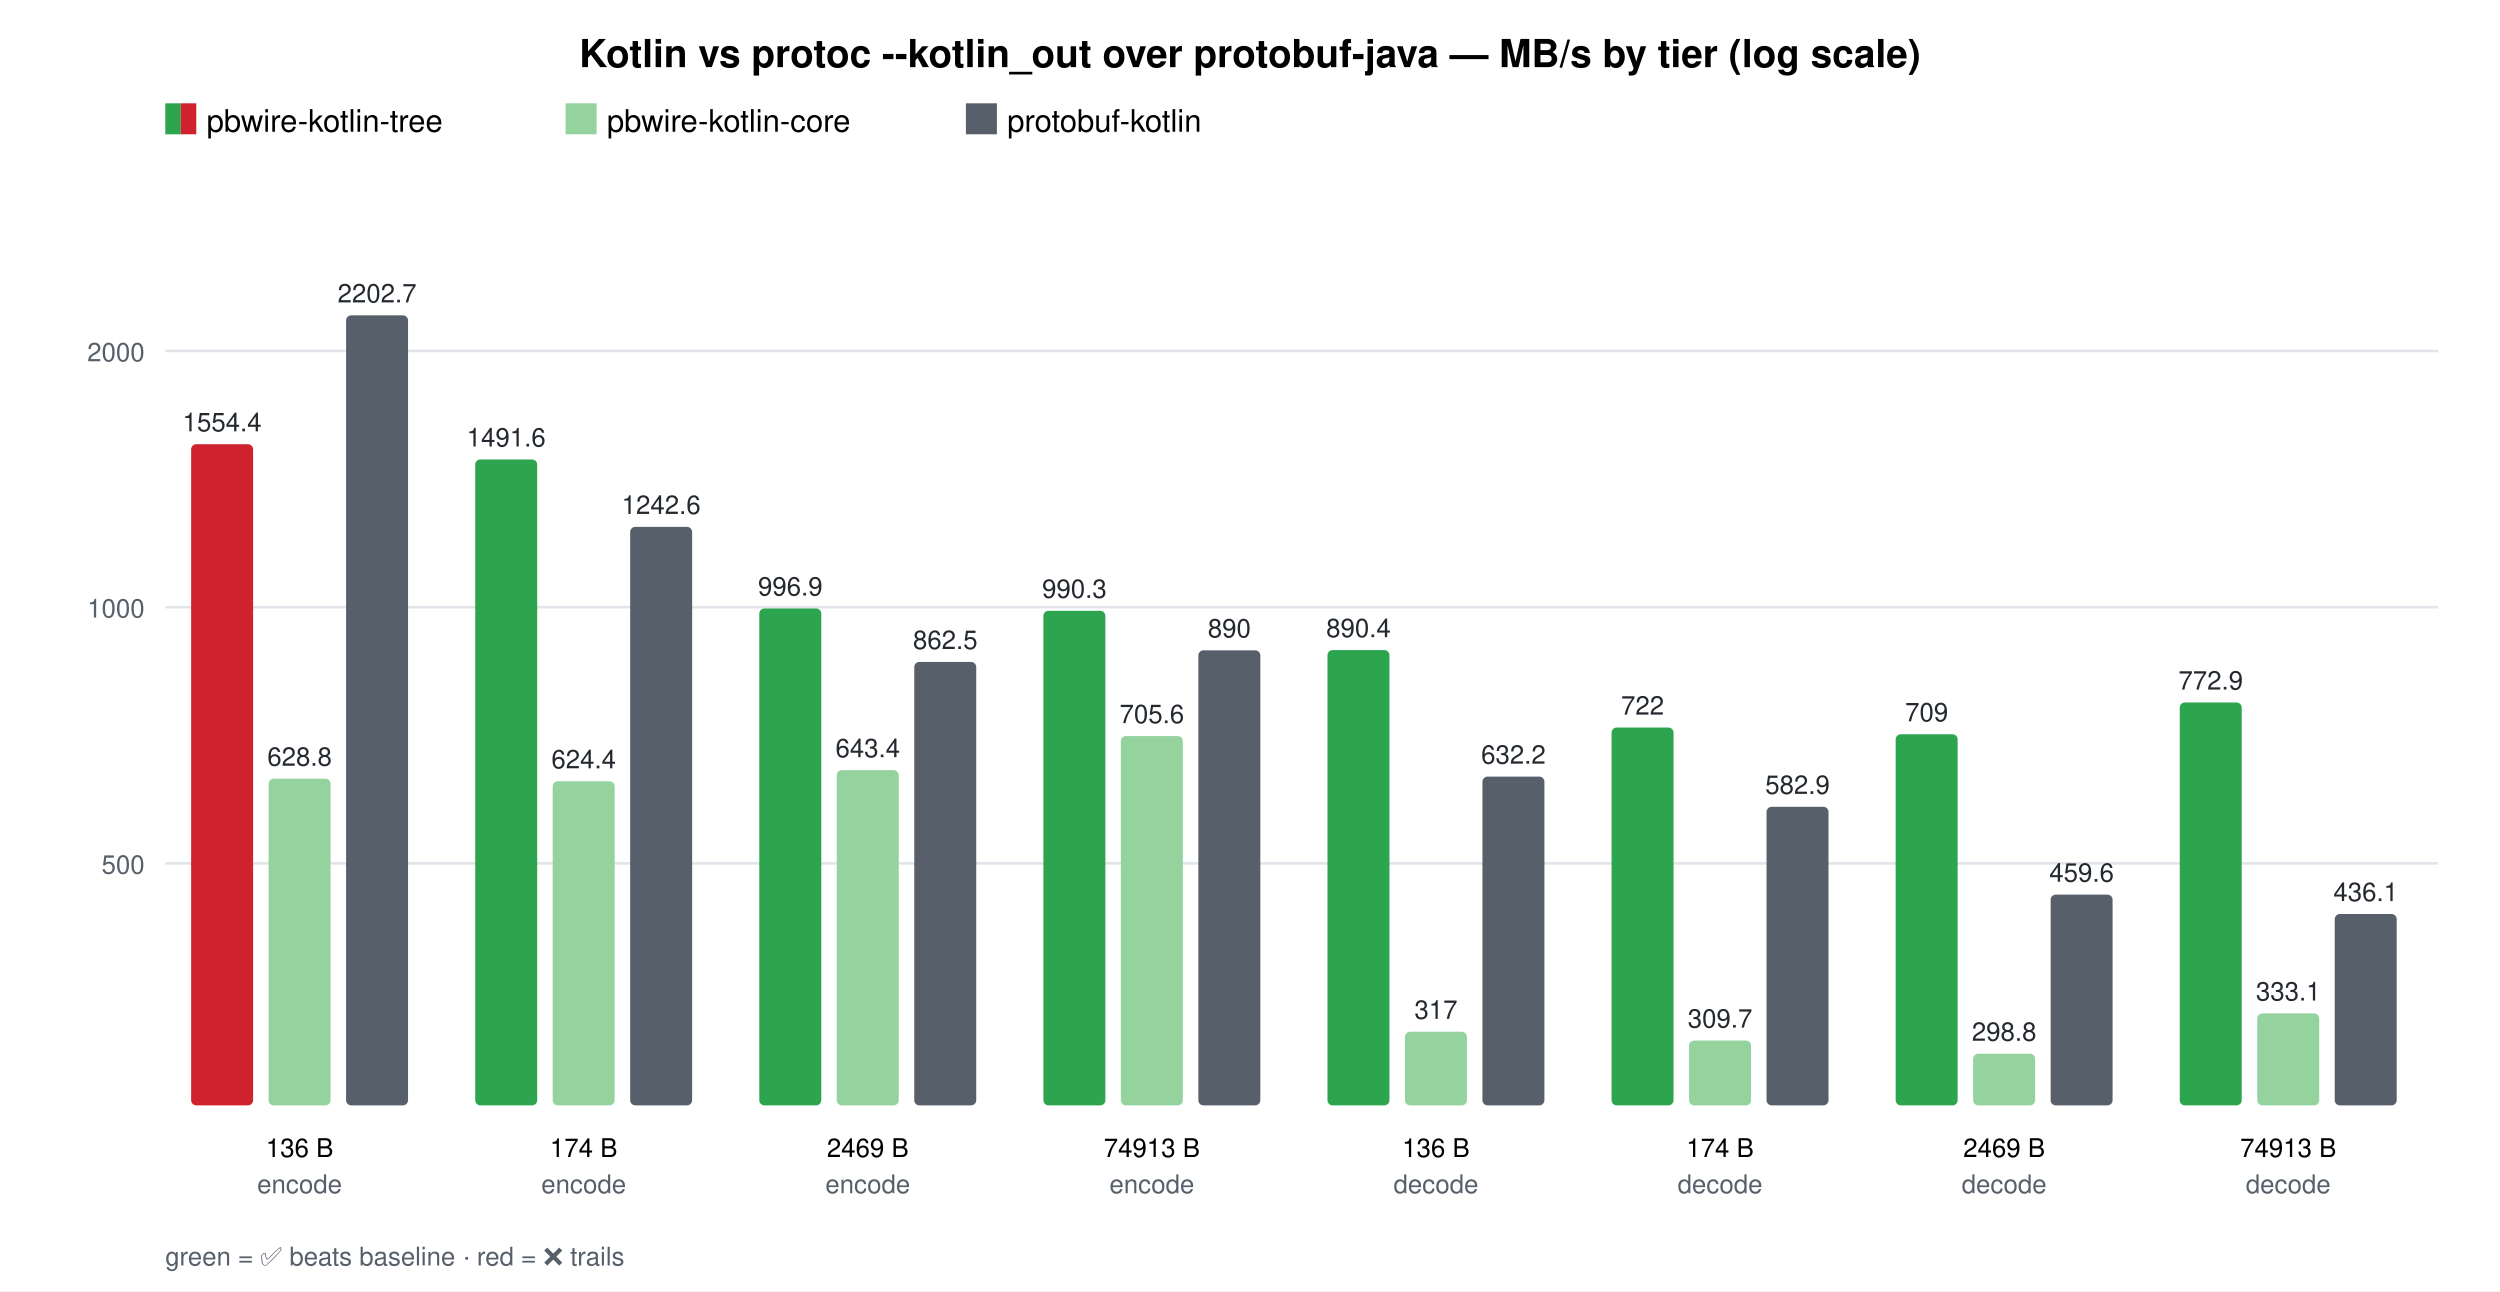
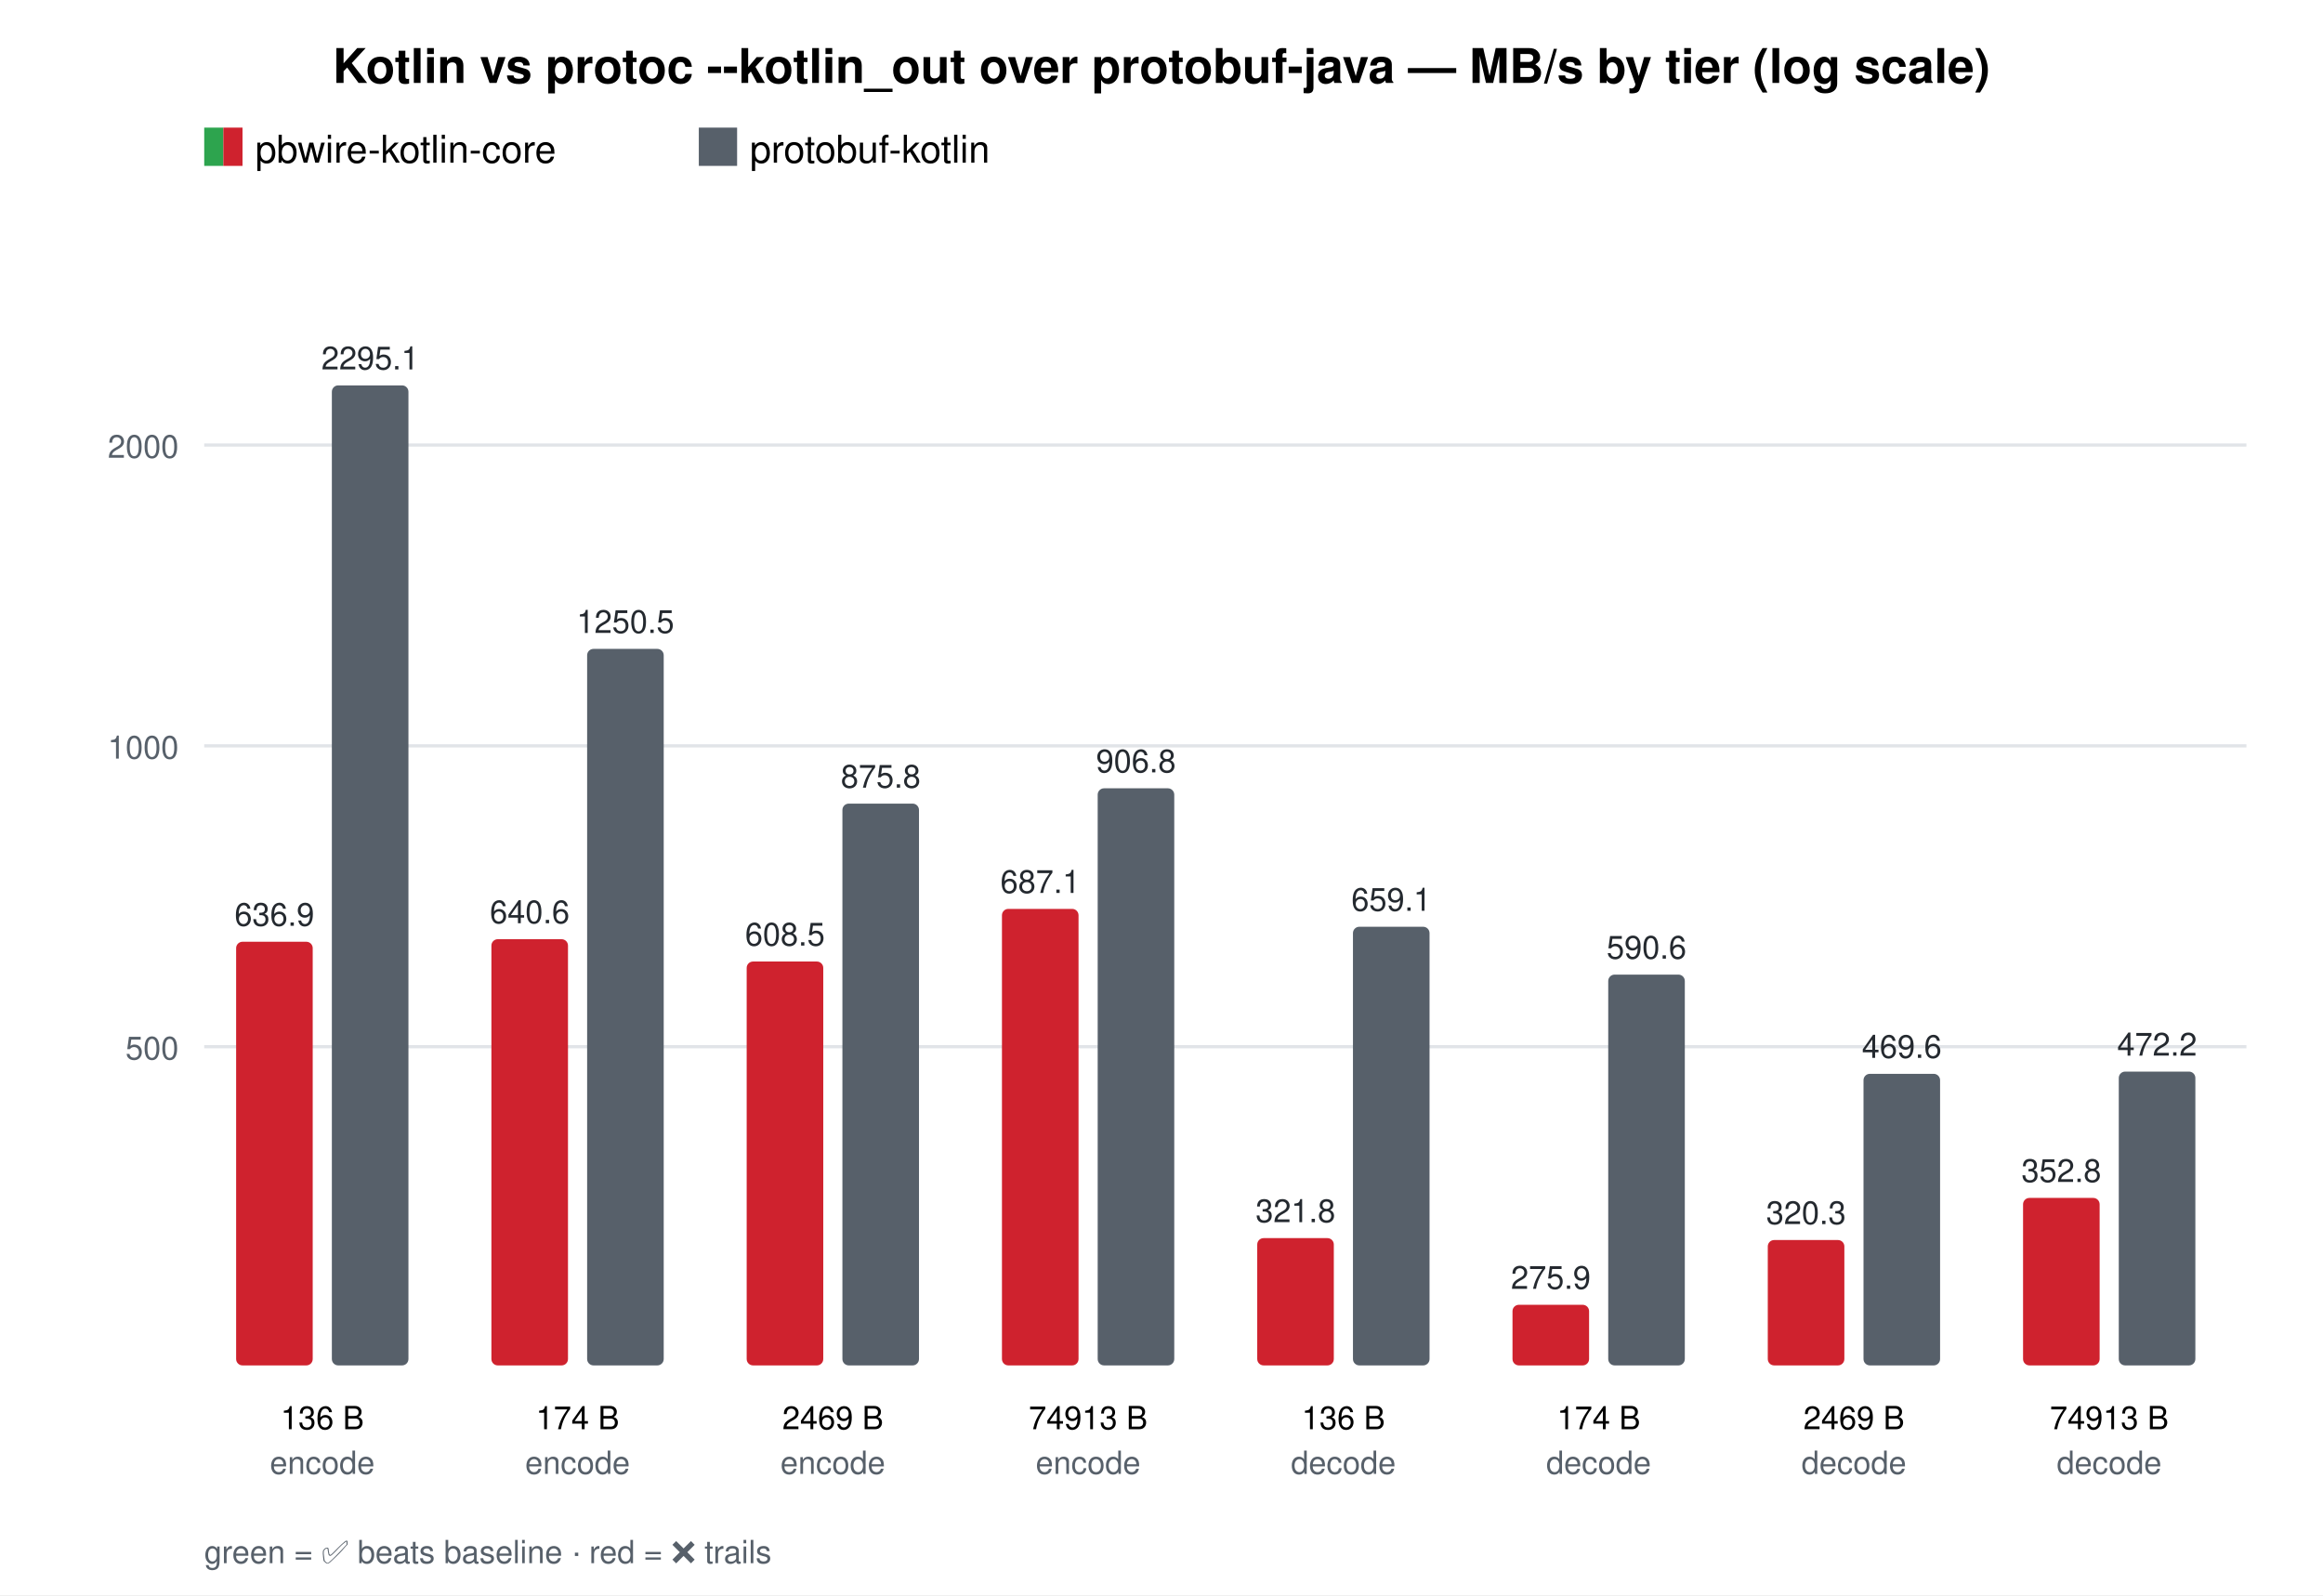
- <svg xmlns="http://www.w3.org/2000/svg" width="968" height="500" font-family="Helvetica, Arial, sans-serif">
-   <rect width="968" height="500" fill="#ffffff" />
-   <text x="484.0" y="26" text-anchor="middle" font-size="15" font-weight="bold">Kotlin vs protoc --kotlin_out over protobuf-java — MB/s by tier (log scale)</text>
+ <svg xmlns="http://www.w3.org/2000/svg" width="728" height="500" font-family="Helvetica, Arial, sans-serif">
+   <rect width="728" height="500" fill="#ffffff" />
+   <text x="364.0" y="26" text-anchor="middle" font-size="15" font-weight="bold">Kotlin vs protoc --kotlin_out over protobuf-java — MB/s by tier (log scale)</text>
  <rect x="64" y="40" width="6" height="12" fill="#2da44e" />
  <rect x="70" y="40" width="6" height="12" fill="#cf222e" />
-   <text x="80" y="51" font-size="12">pbwire-kotlin-tree</text>
-   <rect x="219.0" y="40" width="12" height="12" fill="#94d39e" />
-   <text x="235.0" y="51" font-size="12">pbwire-kotlin-core</text>
-   <rect x="374.0" y="40" width="12" height="12" fill="#57606a" />
-   <text x="390.0" y="51" font-size="12">protobuf-kotlin</text>
-   <line x1="64" y1="334.3" x2="944" y2="334.3" stroke="#e1e4e8" />
-   <text x="56" y="338.3" text-anchor="end" font-size="10" fill="#57606a">500</text>
-   <line x1="64" y1="235.1" x2="944" y2="235.1" stroke="#e1e4e8" />
-   <text x="56" y="239.1" text-anchor="end" font-size="10" fill="#57606a">1000</text>
-   <line x1="64" y1="135.9" x2="944" y2="135.9" stroke="#e1e4e8" />
-   <text x="56" y="139.9" text-anchor="end" font-size="10" fill="#57606a">2000</text>
-   <text x="116.0" y="448" text-anchor="middle" font-size="10">136 B</text>
-   <text x="116.0" y="462" text-anchor="middle" font-size="10" fill="#57606a">encode</text>
-   <rect x="74.0" y="172.0" width="24" height="256.0" rx="2" fill="#cf222e" />
-   <text x="86.0" y="167.0" text-anchor="middle" font-size="10" fill="#24292f">1554.4</text>
-   <rect x="104.0" y="301.5" width="24" height="126.5" rx="2" fill="#94d39e" />
-   <text x="116.0" y="296.5" text-anchor="middle" font-size="10" fill="#24292f">628.8</text>
-   <rect x="134.0" y="122.1" width="24" height="305.9" rx="2" fill="#57606a" />
-   <text x="146.0" y="117.1" text-anchor="middle" font-size="10" fill="#24292f">2202.7</text>
-   <text x="226.0" y="448" text-anchor="middle" font-size="10">174 B</text>
-   <text x="226.0" y="462" text-anchor="middle" font-size="10" fill="#57606a">encode</text>
-   <rect x="184.0" y="177.9" width="24" height="250.1" rx="2" fill="#2da44e" />
-   <text x="196.0" y="172.9" text-anchor="middle" font-size="10" fill="#24292f">1491.6</text>
-   <rect x="214.0" y="302.5" width="24" height="125.5" rx="2" fill="#94d39e" />
-   <text x="226.0" y="297.5" text-anchor="middle" font-size="10" fill="#24292f">624.4</text>
-   <rect x="244.0" y="204.0" width="24" height="224.0" rx="2" fill="#57606a" />
-   <text x="256.0" y="199.0" text-anchor="middle" font-size="10" fill="#24292f">1242.6</text>
-   <text x="336.0" y="448" text-anchor="middle" font-size="10">2469 B</text>
-   <text x="336.0" y="462" text-anchor="middle" font-size="10" fill="#57606a">encode</text>
-   <rect x="294.0" y="235.6" width="24" height="192.4" rx="2" fill="#2da44e" />
-   <text x="306.0" y="230.6" text-anchor="middle" font-size="10" fill="#24292f">996.9</text>
-   <rect x="324.0" y="298.2" width="24" height="129.8" rx="2" fill="#94d39e" />
-   <text x="336.0" y="293.2" text-anchor="middle" font-size="10" fill="#24292f">643.4</text>
-   <rect x="354.0" y="256.3" width="24" height="171.7" rx="2" fill="#57606a" />
-   <text x="366.0" y="251.3" text-anchor="middle" font-size="10" fill="#24292f">862.5</text>
-   <text x="446.0" y="448" text-anchor="middle" font-size="10">74913 B</text>
-   <text x="446.0" y="462" text-anchor="middle" font-size="10" fill="#57606a">encode</text>
-   <rect x="404.0" y="236.5" width="24" height="191.5" rx="2" fill="#2da44e" />
-   <text x="416.0" y="231.5" text-anchor="middle" font-size="10" fill="#24292f">990.3</text>
-   <rect x="434.0" y="285.0" width="24" height="143.0" rx="2" fill="#94d39e" />
-   <text x="446.0" y="280.0" text-anchor="middle" font-size="10" fill="#24292f">705.6</text>
-   <rect x="464.0" y="251.8" width="24" height="176.2" rx="2" fill="#57606a" />
-   <text x="476.0" y="246.8" text-anchor="middle" font-size="10" fill="#24292f">890</text>
-   <text x="556.0" y="448" text-anchor="middle" font-size="10">136 B</text>
-   <text x="556.0" y="462" text-anchor="middle" font-size="10" fill="#57606a">decode</text>
-   <rect x="514.0" y="251.7" width="24" height="176.3" rx="2" fill="#2da44e" />
-   <text x="526.0" y="246.7" text-anchor="middle" font-size="10" fill="#24292f">890.4</text>
-   <rect x="544.0" y="399.5" width="24" height="28.5" rx="2" fill="#94d39e" />
-   <text x="556.0" y="394.5" text-anchor="middle" font-size="10" fill="#24292f">317</text>
-   <rect x="574.0" y="300.7" width="24" height="127.3" rx="2" fill="#57606a" />
-   <text x="586.0" y="295.7" text-anchor="middle" font-size="10" fill="#24292f">632.2</text>
-   <text x="666.0" y="448" text-anchor="middle" font-size="10">174 B</text>
-   <text x="666.0" y="462" text-anchor="middle" font-size="10" fill="#57606a">decode</text>
-   <rect x="624.0" y="281.7" width="24" height="146.3" rx="2" fill="#2da44e" />
-   <text x="636.0" y="276.7" text-anchor="middle" font-size="10" fill="#24292f">722</text>
-   <rect x="654.0" y="402.9" width="24" height="25.1" rx="2" fill="#94d39e" />
-   <text x="666.0" y="397.9" text-anchor="middle" font-size="10" fill="#24292f">309.7</text>
-   <rect x="684.0" y="312.4" width="24" height="115.6" rx="2" fill="#57606a" />
-   <text x="696.0" y="307.4" text-anchor="middle" font-size="10" fill="#24292f">582.9</text>
-   <text x="776.0" y="448" text-anchor="middle" font-size="10">2469 B</text>
-   <text x="776.0" y="462" text-anchor="middle" font-size="10" fill="#57606a">decode</text>
-   <rect x="734.0" y="284.3" width="24" height="143.7" rx="2" fill="#2da44e" />
-   <text x="746.0" y="279.3" text-anchor="middle" font-size="10" fill="#24292f">709</text>
-   <rect x="764.0" y="408.0" width="24" height="20.0" rx="2" fill="#94d39e" />
-   <text x="776.0" y="403.0" text-anchor="middle" font-size="10" fill="#24292f">298.8</text>
-   <rect x="794.0" y="346.4" width="24" height="81.6" rx="2" fill="#57606a" />
-   <text x="806.0" y="341.4" text-anchor="middle" font-size="10" fill="#24292f">459.6</text>
-   <text x="886.0" y="448" text-anchor="middle" font-size="10">74913 B</text>
-   <text x="886.0" y="462" text-anchor="middle" font-size="10" fill="#57606a">decode</text>
-   <rect x="844.0" y="272.0" width="24" height="156.0" rx="2" fill="#2da44e" />
-   <text x="856.0" y="267.0" text-anchor="middle" font-size="10" fill="#24292f">772.9</text>
-   <rect x="874.0" y="392.4" width="24" height="35.6" rx="2" fill="#94d39e" />
-   <text x="886.0" y="387.4" text-anchor="middle" font-size="10" fill="#24292f">333.1</text>
-   <rect x="904.0" y="353.9" width="24" height="74.1" rx="2" fill="#57606a" />
-   <text x="916.0" y="348.9" text-anchor="middle" font-size="10" fill="#24292f">436.1</text>
+   <text x="80" y="51" font-size="12">pbwire-kotlin-core</text>
+   <rect x="219.0" y="40" width="12" height="12" fill="#57606a" />
+   <text x="235.0" y="51" font-size="12">protobuf-kotlin</text>
+   <line x1="64" y1="328.1" x2="704" y2="328.1" stroke="#e1e4e8" />
+   <text x="56" y="332.1" text-anchor="end" font-size="10" fill="#57606a">500</text>
+   <line x1="64" y1="233.8" x2="704" y2="233.8" stroke="#e1e4e8" />
+   <text x="56" y="237.8" text-anchor="end" font-size="10" fill="#57606a">1000</text>
+   <line x1="64" y1="139.5" x2="704" y2="139.5" stroke="#e1e4e8" />
+   <text x="56" y="143.5" text-anchor="end" font-size="10" fill="#57606a">2000</text>
+   <text x="101.0" y="448" text-anchor="middle" font-size="10">136 B</text>
+   <text x="101.0" y="462" text-anchor="middle" font-size="10" fill="#57606a">encode</text>
+   <rect x="74.0" y="295.2" width="24" height="132.8" rx="2" fill="#cf222e" />
+   <text x="86.0" y="290.2" text-anchor="middle" font-size="10" fill="#24292f">636.9</text>
+   <rect x="104.0" y="120.8" width="24" height="307.2" rx="2" fill="#57606a" />
+   <text x="116.0" y="115.8" text-anchor="middle" font-size="10" fill="#24292f">2295.1</text>
+   <text x="181.0" y="448" text-anchor="middle" font-size="10">174 B</text>
+   <text x="181.0" y="462" text-anchor="middle" font-size="10" fill="#57606a">encode</text>
+   <rect x="154.0" y="294.4" width="24" height="133.6" rx="2" fill="#cf222e" />
+   <text x="166.0" y="289.4" text-anchor="middle" font-size="10" fill="#24292f">640.6</text>
+   <rect x="184.0" y="203.4" width="24" height="224.6" rx="2" fill="#57606a" />
+   <text x="196.0" y="198.4" text-anchor="middle" font-size="10" fill="#24292f">1250.5</text>
+   <text x="261.0" y="448" text-anchor="middle" font-size="10">2469 B</text>
+   <text x="261.0" y="462" text-anchor="middle" font-size="10" fill="#57606a">encode</text>
+   <rect x="234.0" y="301.4" width="24" height="126.6" rx="2" fill="#cf222e" />
+   <text x="246.0" y="296.4" text-anchor="middle" font-size="10" fill="#24292f">608.5</text>
+   <rect x="264.0" y="251.9" width="24" height="176.1" rx="2" fill="#57606a" />
+   <text x="276.0" y="246.9" text-anchor="middle" font-size="10" fill="#24292f">875.8</text>
+   <text x="341.0" y="448" text-anchor="middle" font-size="10">74913 B</text>
+   <text x="341.0" y="462" text-anchor="middle" font-size="10" fill="#57606a">encode</text>
+   <rect x="314.0" y="284.9" width="24" height="143.1" rx="2" fill="#cf222e" />
+   <text x="326.0" y="279.9" text-anchor="middle" font-size="10" fill="#24292f">687.1</text>
+   <rect x="344.0" y="247.1" width="24" height="180.9" rx="2" fill="#57606a" />
+   <text x="356.0" y="242.1" text-anchor="middle" font-size="10" fill="#24292f">906.8</text>
+   <text x="421.0" y="448" text-anchor="middle" font-size="10">136 B</text>
+   <text x="421.0" y="462" text-anchor="middle" font-size="10" fill="#57606a">decode</text>
+   <rect x="394.0" y="388.1" width="24" height="39.9" rx="2" fill="#cf222e" />
+   <text x="406.0" y="383.1" text-anchor="middle" font-size="10" fill="#24292f">321.8</text>
+   <rect x="424.0" y="290.5" width="24" height="137.5" rx="2" fill="#57606a" />
+   <text x="436.0" y="285.5" text-anchor="middle" font-size="10" fill="#24292f">659.1</text>
+   <text x="501.0" y="448" text-anchor="middle" font-size="10">174 B</text>
+   <text x="501.0" y="462" text-anchor="middle" font-size="10" fill="#57606a">decode</text>
+   <rect x="474.0" y="409.0" width="24" height="19.0" rx="2" fill="#cf222e" />
+   <text x="486.0" y="404.0" text-anchor="middle" font-size="10" fill="#24292f">275.9</text>
+   <rect x="504.0" y="305.5" width="24" height="122.5" rx="2" fill="#57606a" />
+   <text x="516.0" y="300.5" text-anchor="middle" font-size="10" fill="#24292f">590.6</text>
+   <text x="581.0" y="448" text-anchor="middle" font-size="10">2469 B</text>
+   <text x="581.0" y="462" text-anchor="middle" font-size="10" fill="#57606a">decode</text>
+   <rect x="554.0" y="388.7" width="24" height="39.3" rx="2" fill="#cf222e" />
+   <text x="566.0" y="383.7" text-anchor="middle" font-size="10" fill="#24292f">320.3</text>
+   <rect x="584.0" y="336.6" width="24" height="91.4" rx="2" fill="#57606a" />
+   <text x="596.0" y="331.6" text-anchor="middle" font-size="10" fill="#24292f">469.6</text>
+   <text x="661.0" y="448" text-anchor="middle" font-size="10">74913 B</text>
+   <text x="661.0" y="462" text-anchor="middle" font-size="10" fill="#57606a">decode</text>
+   <rect x="634.0" y="375.5" width="24" height="52.5" rx="2" fill="#cf222e" />
+   <text x="646.0" y="370.5" text-anchor="middle" font-size="10" fill="#24292f">352.8</text>
+   <rect x="664.0" y="335.9" width="24" height="92.1" rx="2" fill="#57606a" />
+   <text x="676.0" y="330.9" text-anchor="middle" font-size="10" fill="#24292f">472.2</text>
  <text x="64" y="490" font-size="10" fill="#57606a">green = ✅ beats baseline · red = ❌ trails</text>
</svg>
